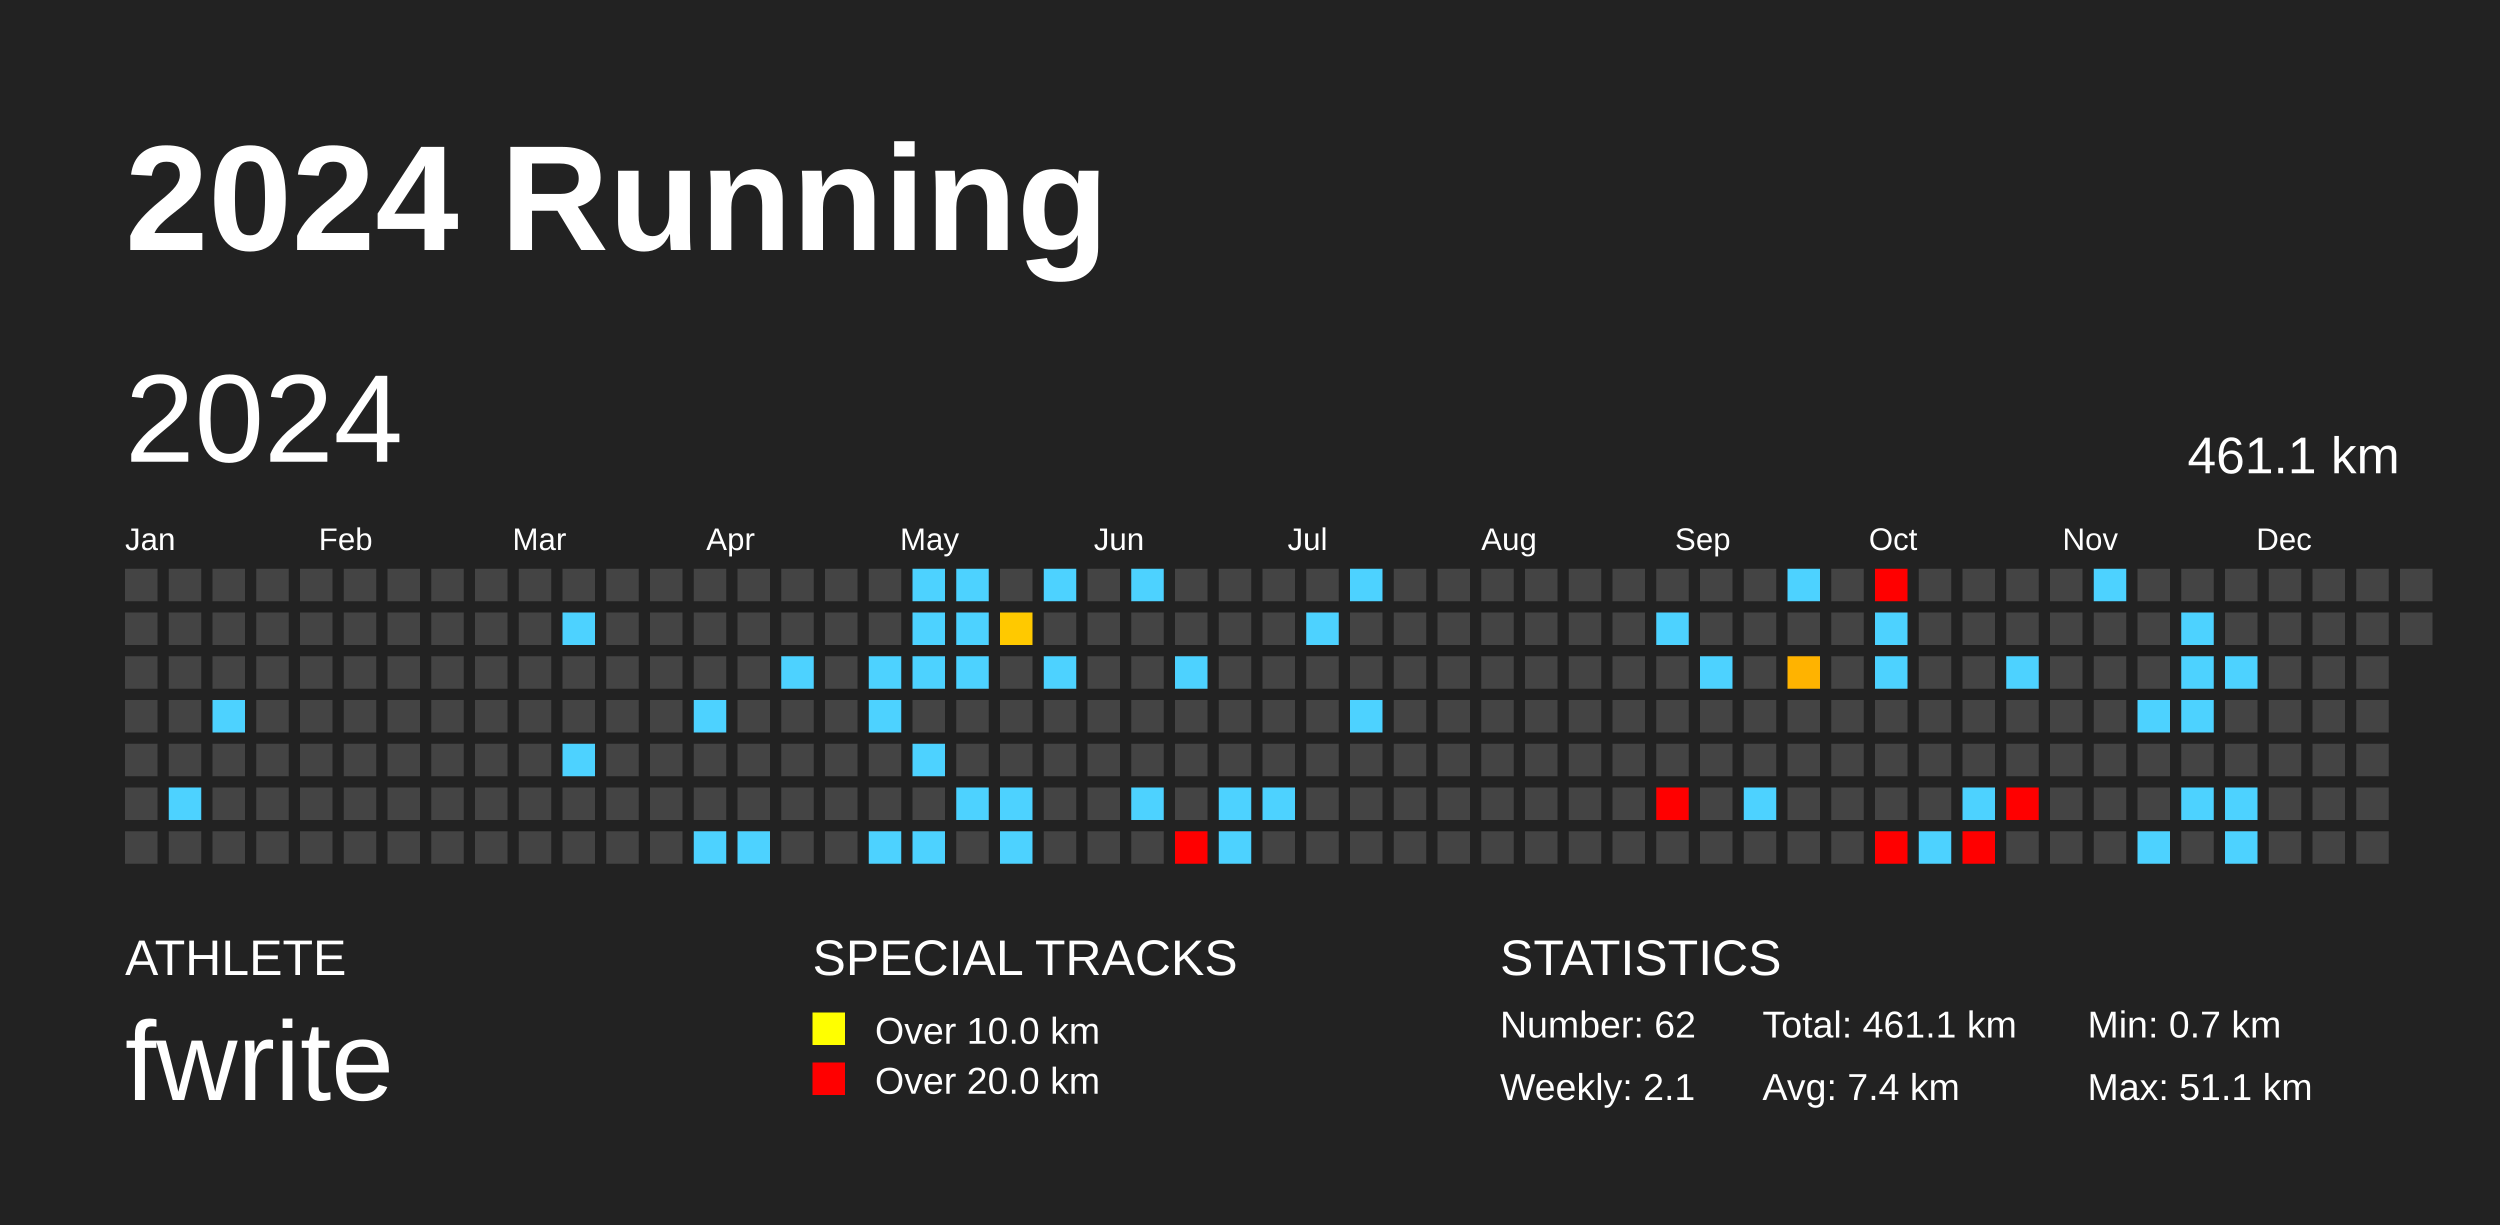
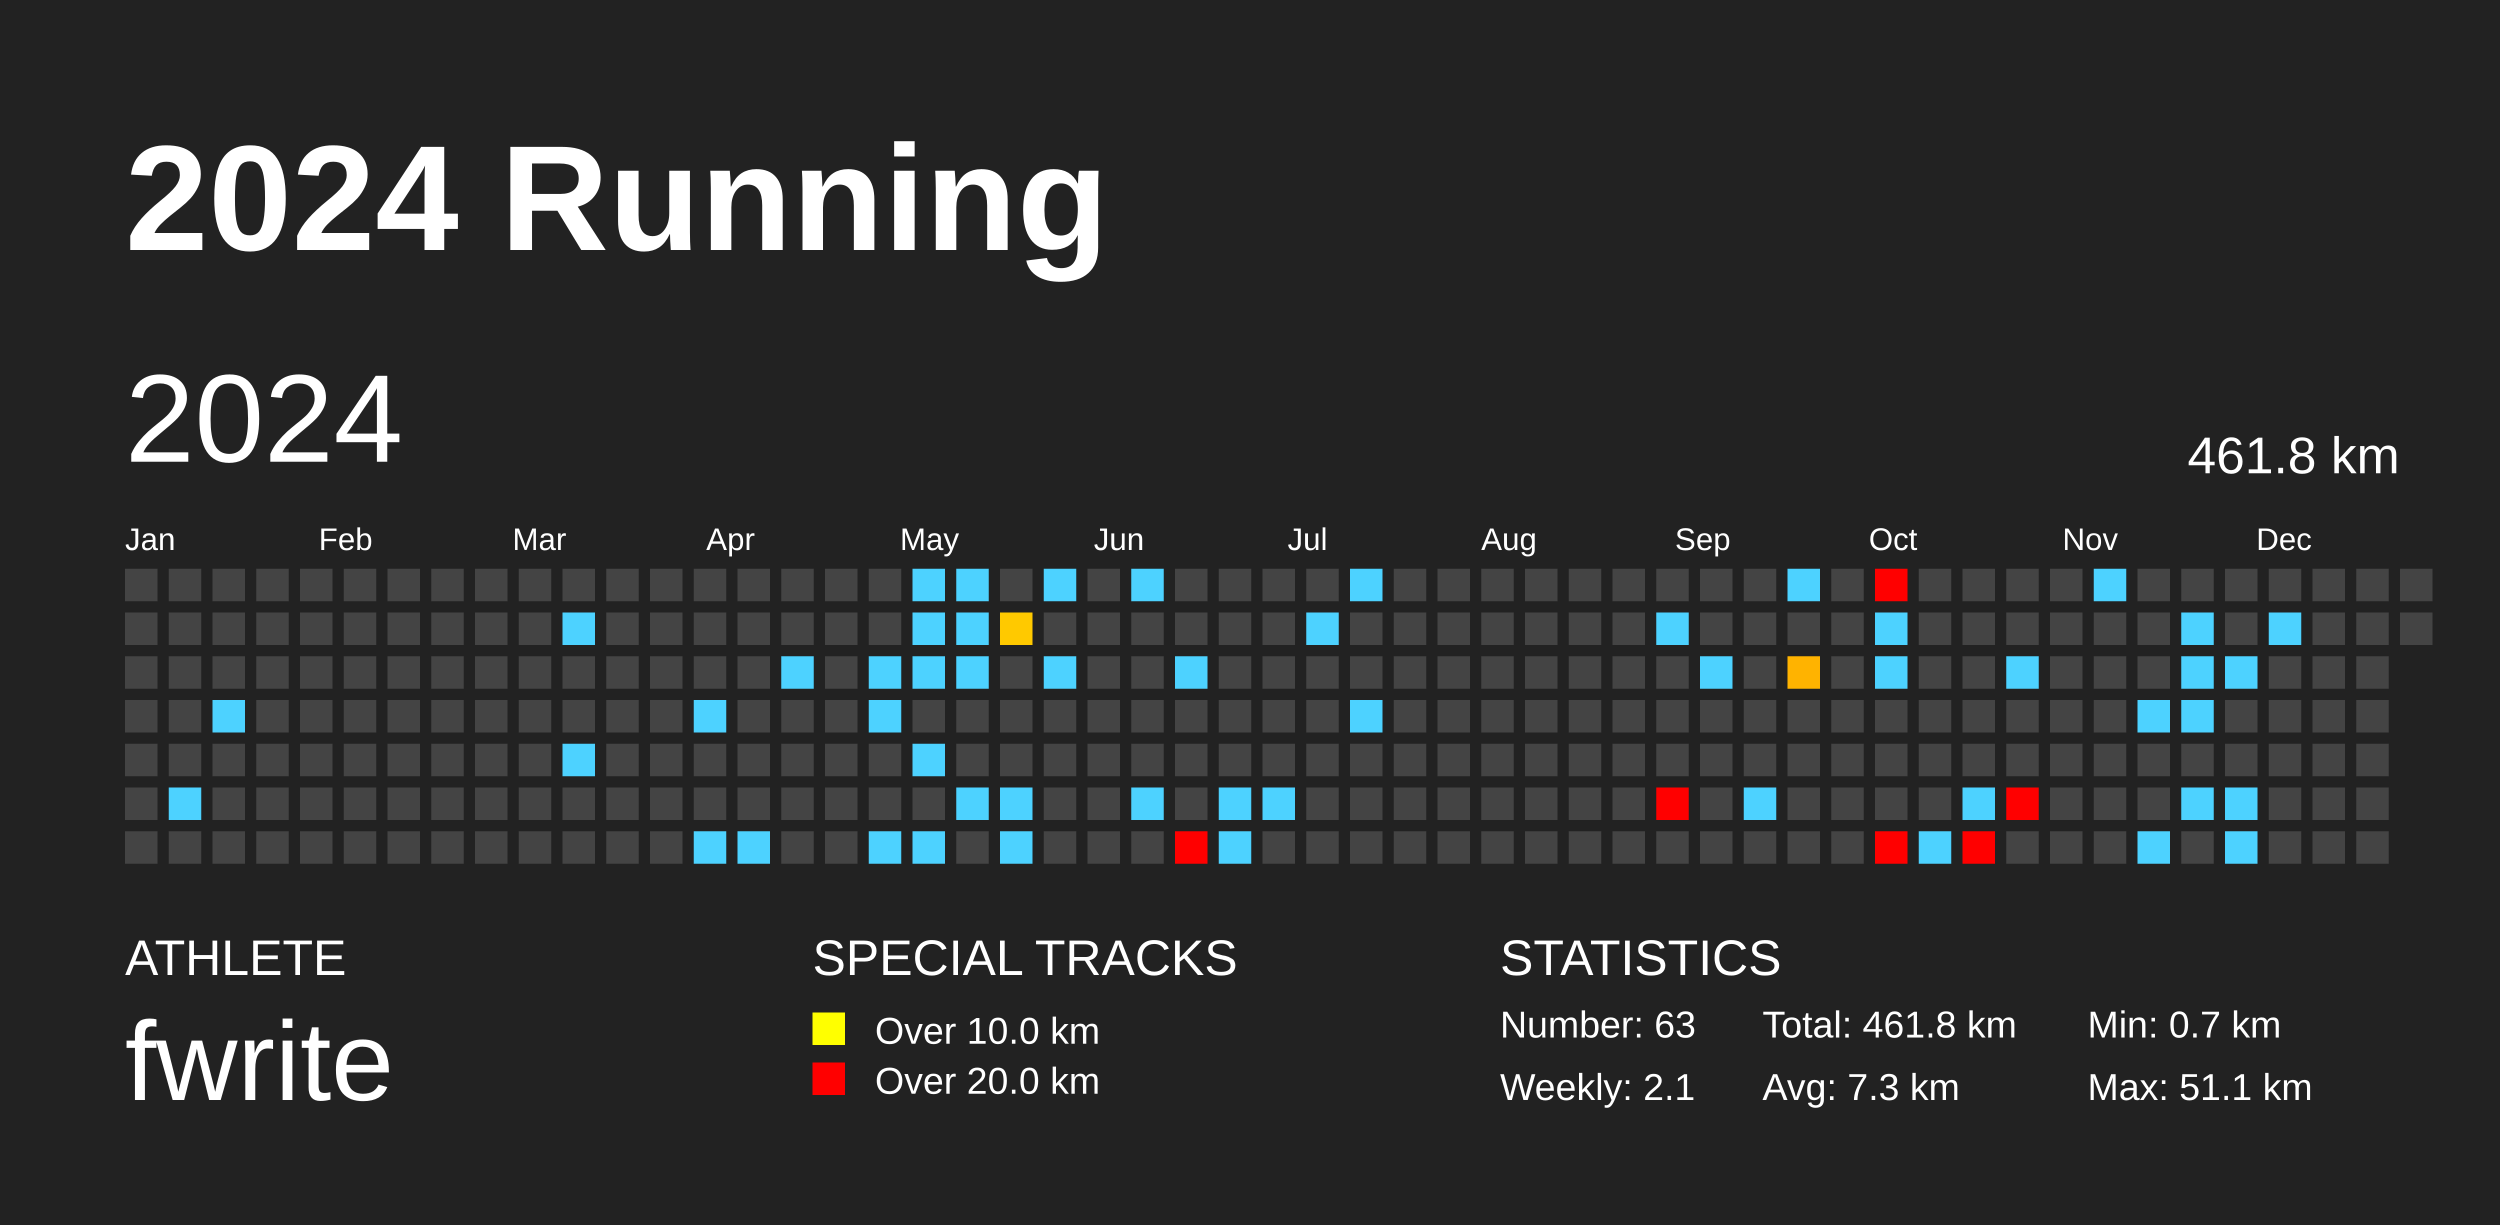
<svg xmlns="http://www.w3.org/2000/svg" baseProfile="full" height="98mm" version="1.1" viewBox="0,0,200,98" width="200mm">
  <defs />
  <rect fill="#222222" height="98" width="200" x="0" y="0" />
  <text fill="#FFFFFF" style="font-size:12px; font-family:Arial; font-weight:bold;" x="10" y="20">2024 Running</text>
  <text fill="#FFFFFF" style="font-size:4px; font-family:Arial" x="10" y="78">ATHLETE</text>
  <text fill="#FFFFFF" style="font-size:9px; font-family:Arial" x="10" y="88">fwrite</text>
  <text fill="#FFFFFF" style="font-size:4px; font-family:Arial" x="65" y="78">SPECIAL TRACKS</text>
  <rect fill="yellow" height="2.6" width="2.6" x="65" y="81" />
  <text fill="#FFFFFF" style="font-size:3px; font-family:Arial" x="70" y="83.5">Over 10.0 km</text>
  <rect fill="red" height="2.6" width="2.6" x="65" y="85" />
  <text fill="#FFFFFF" style="font-size:3px; font-family:Arial" x="70" y="87.5">Over 20.0 km</text>
  <text fill="#FFFFFF" style="font-size:4px; font-family:Arial" x="120" y="78">STATISTICS</text>
-   <text fill="#FFFFFF" style="font-size:3px; font-family:Arial" x="120" y="83">Number: 62</text>
+   <text fill="#FFFFFF" style="font-size:3px; font-family:Arial" x="120" y="83">Number: 63</text>
  <text fill="#FFFFFF" style="font-size:3px; font-family:Arial" x="120" y="88">Weekly: 2.1</text>
-   <text fill="#FFFFFF" style="font-size:3px; font-family:Arial" x="141" y="83">Total: 461.1 km</text>
-   <text fill="#FFFFFF" style="font-size:3px; font-family:Arial" x="141" y="88">Avg: 7.4 km</text>
+   <text fill="#FFFFFF" style="font-size:3px; font-family:Arial" x="141" y="83">Total: 461.8 km</text>
+   <text fill="#FFFFFF" style="font-size:3px; font-family:Arial" x="141" y="88">Avg: 7.3 km</text>
  <text fill="#FFFFFF" style="font-size:3px; font-family:Arial" x="167" y="83">Min: 0.7 km</text>
  <text fill="#FFFFFF" style="font-size:3px; font-family:Arial" x="167" y="88">Max: 51.1 km</text>
  <text dominant-baseline="hanging" fill="#FFFFFF" style="font-size:10.0px; font-family:Arial;" x="10" y="30">2024</text>
-   <text dominant-baseline="hanging" fill="#FFFFFF" style="font-size:4.125px; font-family:Arial;" x="175" y="35">461.1 km</text>
+   <text dominant-baseline="hanging" fill="#FFFFFF" style="font-size:4.125px; font-family:Arial;" x="175" y="35">461.8 km</text>
  <text fill="#FFFFFF" style="font-size:2.5px; font-family:Arial" x="10.0" y="44">Jan</text>
  <text fill="#FFFFFF" style="font-size:2.5px; font-family:Arial" x="25.5" y="44">Feb</text>
  <text fill="#FFFFFF" style="font-size:2.5px; font-family:Arial" x="41.0" y="44">Mar</text>
  <text fill="#FFFFFF" style="font-size:2.5px; font-family:Arial" x="56.5" y="44">Apr</text>
  <text fill="#FFFFFF" style="font-size:2.5px; font-family:Arial" x="72.0" y="44">May</text>
  <text fill="#FFFFFF" style="font-size:2.5px; font-family:Arial" x="87.5" y="44">Jun</text>
  <text fill="#FFFFFF" style="font-size:2.5px; font-family:Arial" x="103.0" y="44">Jul</text>
  <text fill="#FFFFFF" style="font-size:2.5px; font-family:Arial" x="118.5" y="44">Aug</text>
  <text fill="#FFFFFF" style="font-size:2.5px; font-family:Arial" x="134.0" y="44">Sep</text>
  <text fill="#FFFFFF" style="font-size:2.5px; font-family:Arial" x="149.5" y="44">Oct</text>
  <text fill="#FFFFFF" style="font-size:2.5px; font-family:Arial" x="165.0" y="44">Nov</text>
  <text fill="#FFFFFF" style="font-size:2.5px; font-family:Arial" x="180.5" y="44">Dec</text>
  <rect fill="#444444" height="2.6" width="2.6" x="10.0" y="45.5" />
  <rect fill="#444444" height="2.6" width="2.6" x="10.0" y="49.0" />
  <rect fill="#444444" height="2.6" width="2.6" x="10.0" y="52.5" />
  <rect fill="#444444" height="2.6" width="2.6" x="10.0" y="56.0" />
  <rect fill="#444444" height="2.6" width="2.6" x="10.0" y="59.5" />
  <rect fill="#444444" height="2.6" width="2.6" x="10.0" y="63.0" />
  <rect fill="#444444" height="2.6" width="2.6" x="10.0" y="66.5" />
  <rect fill="#444444" height="2.6" width="2.6" x="13.5" y="45.5" />
  <rect fill="#444444" height="2.6" width="2.6" x="13.5" y="49.0" />
  <rect fill="#444444" height="2.6" width="2.6" x="13.5" y="52.5" />
  <rect fill="#444444" height="2.6" width="2.6" x="13.5" y="56.0" />
  <rect fill="#444444" height="2.6" width="2.6" x="13.5" y="59.5" />
  <rect fill="#4dd2ff" height="2.6" width="2.6" x="13.5" y="63.0" />
  <rect fill="#444444" height="2.6" width="2.6" x="13.5" y="66.5" />
  <rect fill="#444444" height="2.6" width="2.6" x="17.0" y="45.5" />
  <rect fill="#444444" height="2.6" width="2.6" x="17.0" y="49.0" />
  <rect fill="#444444" height="2.6" width="2.6" x="17.0" y="52.5" />
  <rect fill="#4dd2ff" height="2.6" width="2.6" x="17.0" y="56.0" />
  <rect fill="#444444" height="2.6" width="2.6" x="17.0" y="59.5" />
  <rect fill="#444444" height="2.6" width="2.6" x="17.0" y="63.0" />
  <rect fill="#444444" height="2.6" width="2.6" x="17.0" y="66.5" />
  <rect fill="#444444" height="2.6" width="2.6" x="20.5" y="45.5" />
  <rect fill="#444444" height="2.6" width="2.6" x="20.5" y="49.0" />
  <rect fill="#444444" height="2.6" width="2.6" x="20.5" y="52.5" />
  <rect fill="#444444" height="2.6" width="2.6" x="20.5" y="56.0" />
  <rect fill="#444444" height="2.6" width="2.6" x="20.5" y="59.5" />
  <rect fill="#444444" height="2.6" width="2.6" x="20.5" y="63.0" />
  <rect fill="#444444" height="2.6" width="2.6" x="20.5" y="66.5" />
  <rect fill="#444444" height="2.6" width="2.6" x="24.0" y="45.5" />
  <rect fill="#444444" height="2.6" width="2.6" x="24.0" y="49.0" />
  <rect fill="#444444" height="2.6" width="2.6" x="24.0" y="52.5" />
  <rect fill="#444444" height="2.6" width="2.6" x="24.0" y="56.0" />
  <rect fill="#444444" height="2.6" width="2.6" x="24.0" y="59.5" />
  <rect fill="#444444" height="2.6" width="2.6" x="24.0" y="63.0" />
  <rect fill="#444444" height="2.6" width="2.6" x="24.0" y="66.5" />
  <rect fill="#444444" height="2.6" width="2.6" x="27.5" y="45.5" />
  <rect fill="#444444" height="2.6" width="2.6" x="27.5" y="49.0" />
  <rect fill="#444444" height="2.6" width="2.6" x="27.5" y="52.5" />
  <rect fill="#444444" height="2.6" width="2.6" x="27.5" y="56.0" />
  <rect fill="#444444" height="2.6" width="2.6" x="27.5" y="59.5" />
  <rect fill="#444444" height="2.6" width="2.6" x="27.5" y="63.0" />
  <rect fill="#444444" height="2.6" width="2.6" x="27.5" y="66.5" />
  <rect fill="#444444" height="2.6" width="2.6" x="31.0" y="45.5" />
  <rect fill="#444444" height="2.6" width="2.6" x="31.0" y="49.0" />
  <rect fill="#444444" height="2.6" width="2.6" x="31.0" y="52.5" />
  <rect fill="#444444" height="2.6" width="2.6" x="31.0" y="56.0" />
  <rect fill="#444444" height="2.6" width="2.6" x="31.0" y="59.5" />
  <rect fill="#444444" height="2.6" width="2.6" x="31.0" y="63.0" />
  <rect fill="#444444" height="2.6" width="2.6" x="31.0" y="66.5" />
  <rect fill="#444444" height="2.6" width="2.6" x="34.5" y="45.5" />
  <rect fill="#444444" height="2.6" width="2.6" x="34.5" y="49.0" />
  <rect fill="#444444" height="2.6" width="2.6" x="34.5" y="52.5" />
  <rect fill="#444444" height="2.6" width="2.6" x="34.5" y="56.0" />
  <rect fill="#444444" height="2.6" width="2.6" x="34.5" y="59.5" />
  <rect fill="#444444" height="2.6" width="2.6" x="34.5" y="63.0" />
  <rect fill="#444444" height="2.6" width="2.6" x="34.5" y="66.5" />
  <rect fill="#444444" height="2.6" width="2.6" x="38.0" y="45.5" />
  <rect fill="#444444" height="2.6" width="2.6" x="38.0" y="49.0" />
  <rect fill="#444444" height="2.6" width="2.6" x="38.0" y="52.5" />
  <rect fill="#444444" height="2.6" width="2.6" x="38.0" y="56.0" />
  <rect fill="#444444" height="2.6" width="2.6" x="38.0" y="59.5" />
  <rect fill="#444444" height="2.6" width="2.6" x="38.0" y="63.0" />
  <rect fill="#444444" height="2.6" width="2.6" x="38.0" y="66.5" />
  <rect fill="#444444" height="2.6" width="2.6" x="41.5" y="45.5" />
  <rect fill="#444444" height="2.6" width="2.6" x="41.5" y="49.0" />
  <rect fill="#444444" height="2.6" width="2.6" x="41.5" y="52.5" />
  <rect fill="#444444" height="2.6" width="2.6" x="41.5" y="56.0" />
  <rect fill="#444444" height="2.6" width="2.6" x="41.5" y="59.5" />
  <rect fill="#444444" height="2.6" width="2.6" x="41.5" y="63.0" />
  <rect fill="#444444" height="2.6" width="2.6" x="41.5" y="66.5" />
  <rect fill="#444444" height="2.6" width="2.6" x="45.0" y="45.5" />
  <rect fill="#4dd2ff" height="2.6" width="2.6" x="45.0" y="49.0" />
  <rect fill="#444444" height="2.6" width="2.6" x="45.0" y="52.5" />
  <rect fill="#444444" height="2.6" width="2.6" x="45.0" y="56.0" />
  <rect fill="#4dd2ff" height="2.6" width="2.6" x="45.0" y="59.5" />
  <rect fill="#444444" height="2.6" width="2.6" x="45.0" y="63.0" />
  <rect fill="#444444" height="2.6" width="2.6" x="45.0" y="66.5" />
  <rect fill="#444444" height="2.6" width="2.6" x="48.5" y="45.5" />
  <rect fill="#444444" height="2.6" width="2.6" x="48.5" y="49.0" />
  <rect fill="#444444" height="2.6" width="2.6" x="48.5" y="52.5" />
  <rect fill="#444444" height="2.6" width="2.6" x="48.5" y="56.0" />
  <rect fill="#444444" height="2.6" width="2.6" x="48.5" y="59.5" />
  <rect fill="#444444" height="2.6" width="2.6" x="48.5" y="63.0" />
  <rect fill="#444444" height="2.6" width="2.6" x="48.5" y="66.5" />
  <rect fill="#444444" height="2.6" width="2.6" x="52.0" y="45.5" />
  <rect fill="#444444" height="2.6" width="2.6" x="52.0" y="49.0" />
  <rect fill="#444444" height="2.6" width="2.6" x="52.0" y="52.5" />
  <rect fill="#444444" height="2.6" width="2.6" x="52.0" y="56.0" />
  <rect fill="#444444" height="2.6" width="2.6" x="52.0" y="59.5" />
  <rect fill="#444444" height="2.6" width="2.6" x="52.0" y="63.0" />
  <rect fill="#444444" height="2.6" width="2.6" x="52.0" y="66.5" />
  <rect fill="#444444" height="2.6" width="2.6" x="55.5" y="45.5" />
  <rect fill="#444444" height="2.6" width="2.6" x="55.5" y="49.0" />
  <rect fill="#444444" height="2.6" width="2.6" x="55.5" y="52.5" />
  <rect fill="#4dd2ff" height="2.6" width="2.6" x="55.5" y="56.0" />
  <rect fill="#444444" height="2.6" width="2.6" x="55.5" y="59.5" />
  <rect fill="#444444" height="2.6" width="2.6" x="55.5" y="63.0" />
  <rect fill="#4dd2ff" height="2.6" width="2.6" x="55.5" y="66.5" />
  <rect fill="#444444" height="2.6" width="2.6" x="59.0" y="45.5" />
  <rect fill="#444444" height="2.6" width="2.6" x="59.0" y="49.0" />
  <rect fill="#444444" height="2.6" width="2.6" x="59.0" y="52.5" />
  <rect fill="#444444" height="2.6" width="2.6" x="59.0" y="56.0" />
  <rect fill="#444444" height="2.6" width="2.6" x="59.0" y="59.5" />
  <rect fill="#444444" height="2.6" width="2.6" x="59.0" y="63.0" />
  <rect fill="#4dd2ff" height="2.6" width="2.6" x="59.0" y="66.5" />
  <rect fill="#444444" height="2.6" width="2.6" x="62.5" y="45.5" />
  <rect fill="#444444" height="2.6" width="2.6" x="62.5" y="49.0" />
  <rect fill="#4dd2ff" height="2.6" width="2.6" x="62.5" y="52.5" />
  <rect fill="#444444" height="2.6" width="2.6" x="62.5" y="56.0" />
  <rect fill="#444444" height="2.6" width="2.6" x="62.5" y="59.5" />
  <rect fill="#444444" height="2.6" width="2.6" x="62.5" y="63.0" />
  <rect fill="#444444" height="2.6" width="2.6" x="62.5" y="66.5" />
  <rect fill="#444444" height="2.6" width="2.6" x="66.0" y="45.5" />
  <rect fill="#444444" height="2.6" width="2.6" x="66.0" y="49.0" />
  <rect fill="#444444" height="2.6" width="2.6" x="66.0" y="52.5" />
  <rect fill="#444444" height="2.6" width="2.6" x="66.0" y="56.0" />
  <rect fill="#444444" height="2.6" width="2.6" x="66.0" y="59.5" />
  <rect fill="#444444" height="2.6" width="2.6" x="66.0" y="63.0" />
  <rect fill="#444444" height="2.6" width="2.6" x="66.0" y="66.5" />
  <rect fill="#444444" height="2.6" width="2.6" x="69.5" y="45.5" />
  <rect fill="#444444" height="2.6" width="2.6" x="69.5" y="49.0" />
  <rect fill="#4dd2ff" height="2.6" width="2.6" x="69.5" y="52.5" />
  <rect fill="#4dd2ff" height="2.6" width="2.6" x="69.5" y="56.0" />
  <rect fill="#444444" height="2.6" width="2.6" x="69.5" y="59.5" />
  <rect fill="#444444" height="2.6" width="2.6" x="69.5" y="63.0" />
  <rect fill="#4dd2ff" height="2.6" width="2.6" x="69.5" y="66.5" />
  <rect fill="#4dd2ff" height="2.6" width="2.6" x="73.0" y="45.5" />
  <rect fill="#4dd2ff" height="2.6" width="2.6" x="73.0" y="49.0" />
  <rect fill="#4dd2ff" height="2.6" width="2.6" x="73.0" y="52.5" />
  <rect fill="#444444" height="2.6" width="2.6" x="73.0" y="56.0" />
  <rect fill="#4dd2ff" height="2.6" width="2.6" x="73.0" y="59.5" />
  <rect fill="#444444" height="2.6" width="2.6" x="73.0" y="63.0" />
  <rect fill="#4dd2ff" height="2.6" width="2.6" x="73.0" y="66.5" />
  <rect fill="#4dd2ff" height="2.6" width="2.6" x="76.5" y="45.5" />
  <rect fill="#4dd2ff" height="2.6" width="2.6" x="76.5" y="49.0" />
  <rect fill="#4dd2ff" height="2.6" width="2.6" x="76.5" y="52.5" />
  <rect fill="#444444" height="2.6" width="2.6" x="76.5" y="56.0" />
  <rect fill="#444444" height="2.6" width="2.6" x="76.5" y="59.5" />
  <rect fill="#4dd2ff" height="2.6" width="2.6" x="76.5" y="63.0" />
  <rect fill="#444444" height="2.6" width="2.6" x="76.5" y="66.5" />
  <rect fill="#444444" height="2.6" width="2.6" x="80.0" y="45.5" />
  <rect fill="#ffc900" height="2.6" width="2.6" x="80.0" y="49.0" />
  <rect fill="#444444" height="2.6" width="2.6" x="80.0" y="52.5" />
  <rect fill="#444444" height="2.6" width="2.6" x="80.0" y="56.0" />
  <rect fill="#444444" height="2.6" width="2.6" x="80.0" y="59.5" />
  <rect fill="#4dd2ff" height="2.6" width="2.6" x="80.0" y="63.0" />
  <rect fill="#4dd2ff" height="2.6" width="2.6" x="80.0" y="66.5" />
  <rect fill="#4dd2ff" height="2.6" width="2.6" x="83.5" y="45.5" />
  <rect fill="#444444" height="2.6" width="2.6" x="83.5" y="49.0" />
  <rect fill="#4dd2ff" height="2.6" width="2.6" x="83.5" y="52.5" />
  <rect fill="#444444" height="2.6" width="2.6" x="83.5" y="56.0" />
  <rect fill="#444444" height="2.6" width="2.6" x="83.5" y="59.5" />
  <rect fill="#444444" height="2.6" width="2.6" x="83.5" y="63.0" />
  <rect fill="#444444" height="2.6" width="2.6" x="83.5" y="66.5" />
  <rect fill="#444444" height="2.6" width="2.6" x="87.0" y="45.5" />
  <rect fill="#444444" height="2.6" width="2.6" x="87.0" y="49.0" />
  <rect fill="#444444" height="2.6" width="2.6" x="87.0" y="52.5" />
  <rect fill="#444444" height="2.6" width="2.6" x="87.0" y="56.0" />
  <rect fill="#444444" height="2.6" width="2.6" x="87.0" y="59.5" />
  <rect fill="#444444" height="2.6" width="2.6" x="87.0" y="63.0" />
  <rect fill="#444444" height="2.6" width="2.6" x="87.0" y="66.5" />
  <rect fill="#4dd2ff" height="2.6" width="2.6" x="90.5" y="45.5" />
  <rect fill="#444444" height="2.6" width="2.6" x="90.5" y="49.0" />
  <rect fill="#444444" height="2.6" width="2.6" x="90.5" y="52.5" />
  <rect fill="#444444" height="2.6" width="2.6" x="90.5" y="56.0" />
  <rect fill="#444444" height="2.6" width="2.6" x="90.5" y="59.5" />
  <rect fill="#4dd2ff" height="2.6" width="2.6" x="90.5" y="63.0" />
  <rect fill="#444444" height="2.6" width="2.6" x="90.5" y="66.5" />
  <rect fill="#444444" height="2.6" width="2.6" x="94.0" y="45.5" />
  <rect fill="#444444" height="2.6" width="2.6" x="94.0" y="49.0" />
  <rect fill="#4dd2ff" height="2.6" width="2.6" x="94.0" y="52.5" />
  <rect fill="#444444" height="2.6" width="2.6" x="94.0" y="56.0" />
  <rect fill="#444444" height="2.6" width="2.6" x="94.0" y="59.5" />
  <rect fill="#444444" height="2.6" width="2.6" x="94.0" y="63.0" />
  <rect fill="red" height="2.6" width="2.6" x="94.0" y="66.5" />
  <rect fill="#444444" height="2.6" width="2.6" x="97.5" y="45.5" />
  <rect fill="#444444" height="2.6" width="2.6" x="97.5" y="49.0" />
  <rect fill="#444444" height="2.6" width="2.6" x="97.5" y="52.5" />
  <rect fill="#444444" height="2.6" width="2.6" x="97.5" y="56.0" />
  <rect fill="#444444" height="2.6" width="2.6" x="97.5" y="59.5" />
  <rect fill="#4dd2ff" height="2.6" width="2.6" x="97.5" y="63.0" />
  <rect fill="#4dd2ff" height="2.6" width="2.6" x="97.5" y="66.5" />
  <rect fill="#444444" height="2.6" width="2.6" x="101.0" y="45.5" />
  <rect fill="#444444" height="2.6" width="2.6" x="101.0" y="49.0" />
  <rect fill="#444444" height="2.6" width="2.6" x="101.0" y="52.5" />
  <rect fill="#444444" height="2.6" width="2.6" x="101.0" y="56.0" />
  <rect fill="#444444" height="2.6" width="2.6" x="101.0" y="59.5" />
  <rect fill="#4dd2ff" height="2.6" width="2.6" x="101.0" y="63.0" />
  <rect fill="#444444" height="2.6" width="2.6" x="101.0" y="66.5" />
  <rect fill="#444444" height="2.6" width="2.6" x="104.5" y="45.5" />
  <rect fill="#4dd2ff" height="2.6" width="2.6" x="104.5" y="49.0" />
  <rect fill="#444444" height="2.6" width="2.6" x="104.5" y="52.5" />
  <rect fill="#444444" height="2.6" width="2.6" x="104.5" y="56.0" />
  <rect fill="#444444" height="2.6" width="2.6" x="104.5" y="59.5" />
  <rect fill="#444444" height="2.6" width="2.6" x="104.5" y="63.0" />
  <rect fill="#444444" height="2.6" width="2.6" x="104.5" y="66.5" />
  <rect fill="#4dd2ff" height="2.6" width="2.6" x="108.0" y="45.5" />
  <rect fill="#444444" height="2.6" width="2.6" x="108.0" y="49.0" />
  <rect fill="#444444" height="2.6" width="2.6" x="108.0" y="52.5" />
  <rect fill="#4dd2ff" height="2.6" width="2.6" x="108.0" y="56.0" />
  <rect fill="#444444" height="2.6" width="2.6" x="108.0" y="59.5" />
  <rect fill="#444444" height="2.6" width="2.6" x="108.0" y="63.0" />
  <rect fill="#444444" height="2.6" width="2.6" x="108.0" y="66.5" />
  <rect fill="#444444" height="2.6" width="2.6" x="111.5" y="45.5" />
  <rect fill="#444444" height="2.6" width="2.6" x="111.5" y="49.0" />
  <rect fill="#444444" height="2.6" width="2.6" x="111.5" y="52.5" />
  <rect fill="#444444" height="2.6" width="2.6" x="111.5" y="56.0" />
  <rect fill="#444444" height="2.6" width="2.6" x="111.5" y="59.5" />
  <rect fill="#444444" height="2.6" width="2.6" x="111.5" y="63.0" />
  <rect fill="#444444" height="2.6" width="2.6" x="111.5" y="66.5" />
  <rect fill="#444444" height="2.6" width="2.6" x="115.0" y="45.5" />
  <rect fill="#444444" height="2.6" width="2.6" x="115.0" y="49.0" />
  <rect fill="#444444" height="2.6" width="2.6" x="115.0" y="52.5" />
  <rect fill="#444444" height="2.6" width="2.6" x="115.0" y="56.0" />
  <rect fill="#444444" height="2.6" width="2.6" x="115.0" y="59.5" />
  <rect fill="#444444" height="2.6" width="2.6" x="115.0" y="63.0" />
  <rect fill="#444444" height="2.6" width="2.6" x="115.0" y="66.5" />
  <rect fill="#444444" height="2.6" width="2.6" x="118.5" y="45.5" />
  <rect fill="#444444" height="2.6" width="2.6" x="118.5" y="49.0" />
  <rect fill="#444444" height="2.6" width="2.6" x="118.5" y="52.5" />
  <rect fill="#444444" height="2.6" width="2.6" x="118.5" y="56.0" />
  <rect fill="#444444" height="2.6" width="2.6" x="118.5" y="59.5" />
  <rect fill="#444444" height="2.6" width="2.6" x="118.5" y="63.0" />
  <rect fill="#444444" height="2.6" width="2.6" x="118.5" y="66.5" />
  <rect fill="#444444" height="2.6" width="2.6" x="122.0" y="45.5" />
  <rect fill="#444444" height="2.6" width="2.6" x="122.0" y="49.0" />
  <rect fill="#444444" height="2.6" width="2.6" x="122.0" y="52.5" />
  <rect fill="#444444" height="2.6" width="2.6" x="122.0" y="56.0" />
  <rect fill="#444444" height="2.6" width="2.6" x="122.0" y="59.5" />
  <rect fill="#444444" height="2.6" width="2.6" x="122.0" y="63.0" />
  <rect fill="#444444" height="2.6" width="2.6" x="122.0" y="66.5" />
  <rect fill="#444444" height="2.6" width="2.6" x="125.5" y="45.5" />
  <rect fill="#444444" height="2.6" width="2.6" x="125.5" y="49.0" />
  <rect fill="#444444" height="2.6" width="2.6" x="125.5" y="52.5" />
  <rect fill="#444444" height="2.6" width="2.6" x="125.5" y="56.0" />
  <rect fill="#444444" height="2.6" width="2.6" x="125.5" y="59.5" />
  <rect fill="#444444" height="2.6" width="2.6" x="125.5" y="63.0" />
  <rect fill="#444444" height="2.6" width="2.6" x="125.5" y="66.5" />
  <rect fill="#444444" height="2.6" width="2.6" x="129.0" y="45.5" />
  <rect fill="#444444" height="2.6" width="2.6" x="129.0" y="49.0" />
  <rect fill="#444444" height="2.6" width="2.6" x="129.0" y="52.5" />
  <rect fill="#444444" height="2.6" width="2.6" x="129.0" y="56.0" />
  <rect fill="#444444" height="2.6" width="2.6" x="129.0" y="59.5" />
  <rect fill="#444444" height="2.6" width="2.6" x="129.0" y="63.0" />
  <rect fill="#444444" height="2.6" width="2.6" x="129.0" y="66.5" />
  <rect fill="#444444" height="2.6" width="2.6" x="132.5" y="45.5" />
  <rect fill="#4dd2ff" height="2.6" width="2.6" x="132.5" y="49.0" />
  <rect fill="#444444" height="2.6" width="2.6" x="132.5" y="52.5" />
  <rect fill="#444444" height="2.6" width="2.6" x="132.5" y="56.0" />
  <rect fill="#444444" height="2.6" width="2.6" x="132.5" y="59.5" />
  <rect fill="red" height="2.6" width="2.6" x="132.5" y="63.0" />
  <rect fill="#444444" height="2.6" width="2.6" x="132.5" y="66.5" />
  <rect fill="#444444" height="2.6" width="2.6" x="136.0" y="45.5" />
  <rect fill="#444444" height="2.6" width="2.6" x="136.0" y="49.0" />
  <rect fill="#4dd2ff" height="2.6" width="2.6" x="136.0" y="52.5" />
  <rect fill="#444444" height="2.6" width="2.6" x="136.0" y="56.0" />
  <rect fill="#444444" height="2.6" width="2.6" x="136.0" y="59.5" />
  <rect fill="#444444" height="2.6" width="2.6" x="136.0" y="63.0" />
  <rect fill="#444444" height="2.6" width="2.6" x="136.0" y="66.5" />
  <rect fill="#444444" height="2.6" width="2.6" x="139.5" y="45.5" />
  <rect fill="#444444" height="2.6" width="2.6" x="139.5" y="49.0" />
  <rect fill="#444444" height="2.6" width="2.6" x="139.5" y="52.5" />
  <rect fill="#444444" height="2.6" width="2.6" x="139.5" y="56.0" />
  <rect fill="#444444" height="2.6" width="2.6" x="139.5" y="59.5" />
  <rect fill="#4dd2ff" height="2.6" width="2.6" x="139.5" y="63.0" />
  <rect fill="#444444" height="2.6" width="2.6" x="139.5" y="66.5" />
  <rect fill="#4dd2ff" height="2.6" width="2.6" x="143.0" y="45.5" />
  <rect fill="#444444" height="2.6" width="2.6" x="143.0" y="49.0" />
  <rect fill="#ffb300" height="2.6" width="2.6" x="143.0" y="52.5" />
  <rect fill="#444444" height="2.6" width="2.6" x="143.0" y="56.0" />
  <rect fill="#444444" height="2.6" width="2.6" x="143.0" y="59.5" />
  <rect fill="#444444" height="2.6" width="2.6" x="143.0" y="63.0" />
  <rect fill="#444444" height="2.6" width="2.6" x="143.0" y="66.5" />
  <rect fill="#444444" height="2.6" width="2.6" x="146.5" y="45.5" />
  <rect fill="#444444" height="2.6" width="2.6" x="146.5" y="49.0" />
  <rect fill="#444444" height="2.6" width="2.6" x="146.5" y="52.5" />
  <rect fill="#444444" height="2.6" width="2.6" x="146.5" y="56.0" />
  <rect fill="#444444" height="2.6" width="2.6" x="146.5" y="59.5" />
  <rect fill="#444444" height="2.6" width="2.6" x="146.5" y="63.0" />
  <rect fill="#444444" height="2.6" width="2.6" x="146.5" y="66.5" />
  <rect fill="red" height="2.6" width="2.6" x="150.0" y="45.5" />
  <rect fill="#4dd2ff" height="2.6" width="2.6" x="150.0" y="49.0" />
  <rect fill="#4dd2ff" height="2.6" width="2.6" x="150.0" y="52.5" />
  <rect fill="#444444" height="2.6" width="2.6" x="150.0" y="56.0" />
  <rect fill="#444444" height="2.6" width="2.6" x="150.0" y="59.5" />
  <rect fill="#444444" height="2.6" width="2.6" x="150.0" y="63.0" />
  <rect fill="red" height="2.6" width="2.6" x="150.0" y="66.5" />
  <rect fill="#444444" height="2.6" width="2.6" x="153.5" y="45.5" />
  <rect fill="#444444" height="2.6" width="2.6" x="153.5" y="49.0" />
  <rect fill="#444444" height="2.6" width="2.6" x="153.5" y="52.5" />
  <rect fill="#444444" height="2.6" width="2.6" x="153.5" y="56.0" />
  <rect fill="#444444" height="2.6" width="2.6" x="153.5" y="59.5" />
  <rect fill="#444444" height="2.6" width="2.6" x="153.5" y="63.0" />
  <rect fill="#4dd2ff" height="2.6" width="2.6" x="153.5" y="66.5" />
  <rect fill="#444444" height="2.6" width="2.6" x="157.0" y="45.5" />
  <rect fill="#444444" height="2.6" width="2.6" x="157.0" y="49.0" />
  <rect fill="#444444" height="2.6" width="2.6" x="157.0" y="52.5" />
  <rect fill="#444444" height="2.6" width="2.6" x="157.0" y="56.0" />
  <rect fill="#444444" height="2.6" width="2.6" x="157.0" y="59.5" />
  <rect fill="#4dd2ff" height="2.6" width="2.6" x="157.0" y="63.0" />
  <rect fill="red" height="2.6" width="2.6" x="157.0" y="66.5" />
  <rect fill="#444444" height="2.6" width="2.6" x="160.5" y="45.5" />
  <rect fill="#444444" height="2.6" width="2.6" x="160.5" y="49.0" />
  <rect fill="#4dd2ff" height="2.6" width="2.6" x="160.5" y="52.5" />
  <rect fill="#444444" height="2.6" width="2.6" x="160.5" y="56.0" />
  <rect fill="#444444" height="2.6" width="2.6" x="160.5" y="59.5" />
  <rect fill="red" height="2.6" width="2.6" x="160.5" y="63.0" />
  <rect fill="#444444" height="2.6" width="2.6" x="160.5" y="66.5" />
  <rect fill="#444444" height="2.6" width="2.6" x="164.0" y="45.5" />
  <rect fill="#444444" height="2.6" width="2.6" x="164.0" y="49.0" />
  <rect fill="#444444" height="2.6" width="2.6" x="164.0" y="52.5" />
  <rect fill="#444444" height="2.6" width="2.6" x="164.0" y="56.0" />
  <rect fill="#444444" height="2.6" width="2.6" x="164.0" y="59.5" />
  <rect fill="#444444" height="2.6" width="2.6" x="164.0" y="63.0" />
  <rect fill="#444444" height="2.6" width="2.6" x="164.0" y="66.5" />
  <rect fill="#4dd2ff" height="2.6" width="2.6" x="167.5" y="45.5" />
  <rect fill="#444444" height="2.6" width="2.6" x="167.5" y="49.0" />
  <rect fill="#444444" height="2.6" width="2.6" x="167.5" y="52.5" />
  <rect fill="#444444" height="2.6" width="2.6" x="167.5" y="56.0" />
  <rect fill="#444444" height="2.6" width="2.6" x="167.5" y="59.5" />
  <rect fill="#444444" height="2.6" width="2.6" x="167.5" y="63.0" />
  <rect fill="#444444" height="2.6" width="2.6" x="167.5" y="66.5" />
  <rect fill="#444444" height="2.6" width="2.6" x="171.0" y="45.5" />
  <rect fill="#444444" height="2.6" width="2.6" x="171.0" y="49.0" />
  <rect fill="#444444" height="2.6" width="2.6" x="171.0" y="52.5" />
  <rect fill="#4dd2ff" height="2.6" width="2.6" x="171.0" y="56.0" />
  <rect fill="#444444" height="2.6" width="2.6" x="171.0" y="59.5" />
  <rect fill="#444444" height="2.6" width="2.6" x="171.0" y="63.0" />
  <rect fill="#4dd2ff" height="2.6" width="2.6" x="171.0" y="66.5" />
  <rect fill="#444444" height="2.6" width="2.6" x="174.5" y="45.5" />
  <rect fill="#4dd2ff" height="2.6" width="2.6" x="174.5" y="49.0" />
  <rect fill="#4dd2ff" height="2.6" width="2.6" x="174.5" y="52.5" />
  <rect fill="#4dd2ff" height="2.6" width="2.6" x="174.5" y="56.0" />
  <rect fill="#444444" height="2.6" width="2.6" x="174.5" y="59.5" />
  <rect fill="#4dd2ff" height="2.6" width="2.6" x="174.5" y="63.0" />
  <rect fill="#444444" height="2.6" width="2.6" x="174.5" y="66.5" />
  <rect fill="#444444" height="2.6" width="2.6" x="178.0" y="45.5" />
  <rect fill="#444444" height="2.6" width="2.6" x="178.0" y="49.0" />
  <rect fill="#4dd2ff" height="2.6" width="2.6" x="178.0" y="52.5" />
  <rect fill="#444444" height="2.6" width="2.6" x="178.0" y="56.0" />
  <rect fill="#444444" height="2.6" width="2.6" x="178.0" y="59.5" />
  <rect fill="#4dd2ff" height="2.6" width="2.6" x="178.0" y="63.0" />
  <rect fill="#4dd2ff" height="2.6" width="2.6" x="178.0" y="66.5" />
  <rect fill="#444444" height="2.6" width="2.6" x="181.5" y="45.5" />
-   <rect fill="#444444" height="2.6" width="2.6" x="181.5" y="49.0" />
+   <rect fill="#4dd2ff" height="2.6" width="2.6" x="181.5" y="49.0" />
  <rect fill="#444444" height="2.6" width="2.6" x="181.5" y="52.5" />
  <rect fill="#444444" height="2.6" width="2.6" x="181.5" y="56.0" />
  <rect fill="#444444" height="2.6" width="2.6" x="181.5" y="59.5" />
  <rect fill="#444444" height="2.6" width="2.6" x="181.5" y="63.0" />
  <rect fill="#444444" height="2.6" width="2.6" x="181.5" y="66.5" />
  <rect fill="#444444" height="2.6" width="2.6" x="185.0" y="45.5" />
  <rect fill="#444444" height="2.6" width="2.6" x="185.0" y="49.0" />
  <rect fill="#444444" height="2.6" width="2.6" x="185.0" y="52.5" />
  <rect fill="#444444" height="2.6" width="2.6" x="185.0" y="56.0" />
  <rect fill="#444444" height="2.6" width="2.6" x="185.0" y="59.5" />
  <rect fill="#444444" height="2.6" width="2.6" x="185.0" y="63.0" />
  <rect fill="#444444" height="2.6" width="2.6" x="185.0" y="66.5" />
  <rect fill="#444444" height="2.6" width="2.6" x="188.5" y="45.5" />
  <rect fill="#444444" height="2.6" width="2.6" x="188.5" y="49.0" />
  <rect fill="#444444" height="2.6" width="2.6" x="188.5" y="52.5" />
  <rect fill="#444444" height="2.6" width="2.6" x="188.5" y="56.0" />
  <rect fill="#444444" height="2.6" width="2.6" x="188.5" y="59.5" />
  <rect fill="#444444" height="2.6" width="2.6" x="188.5" y="63.0" />
  <rect fill="#444444" height="2.6" width="2.6" x="188.5" y="66.5" />
  <rect fill="#444444" height="2.6" width="2.6" x="192.0" y="45.5" />
  <rect fill="#444444" height="2.6" width="2.6" x="192.0" y="49.0" />
</svg>
